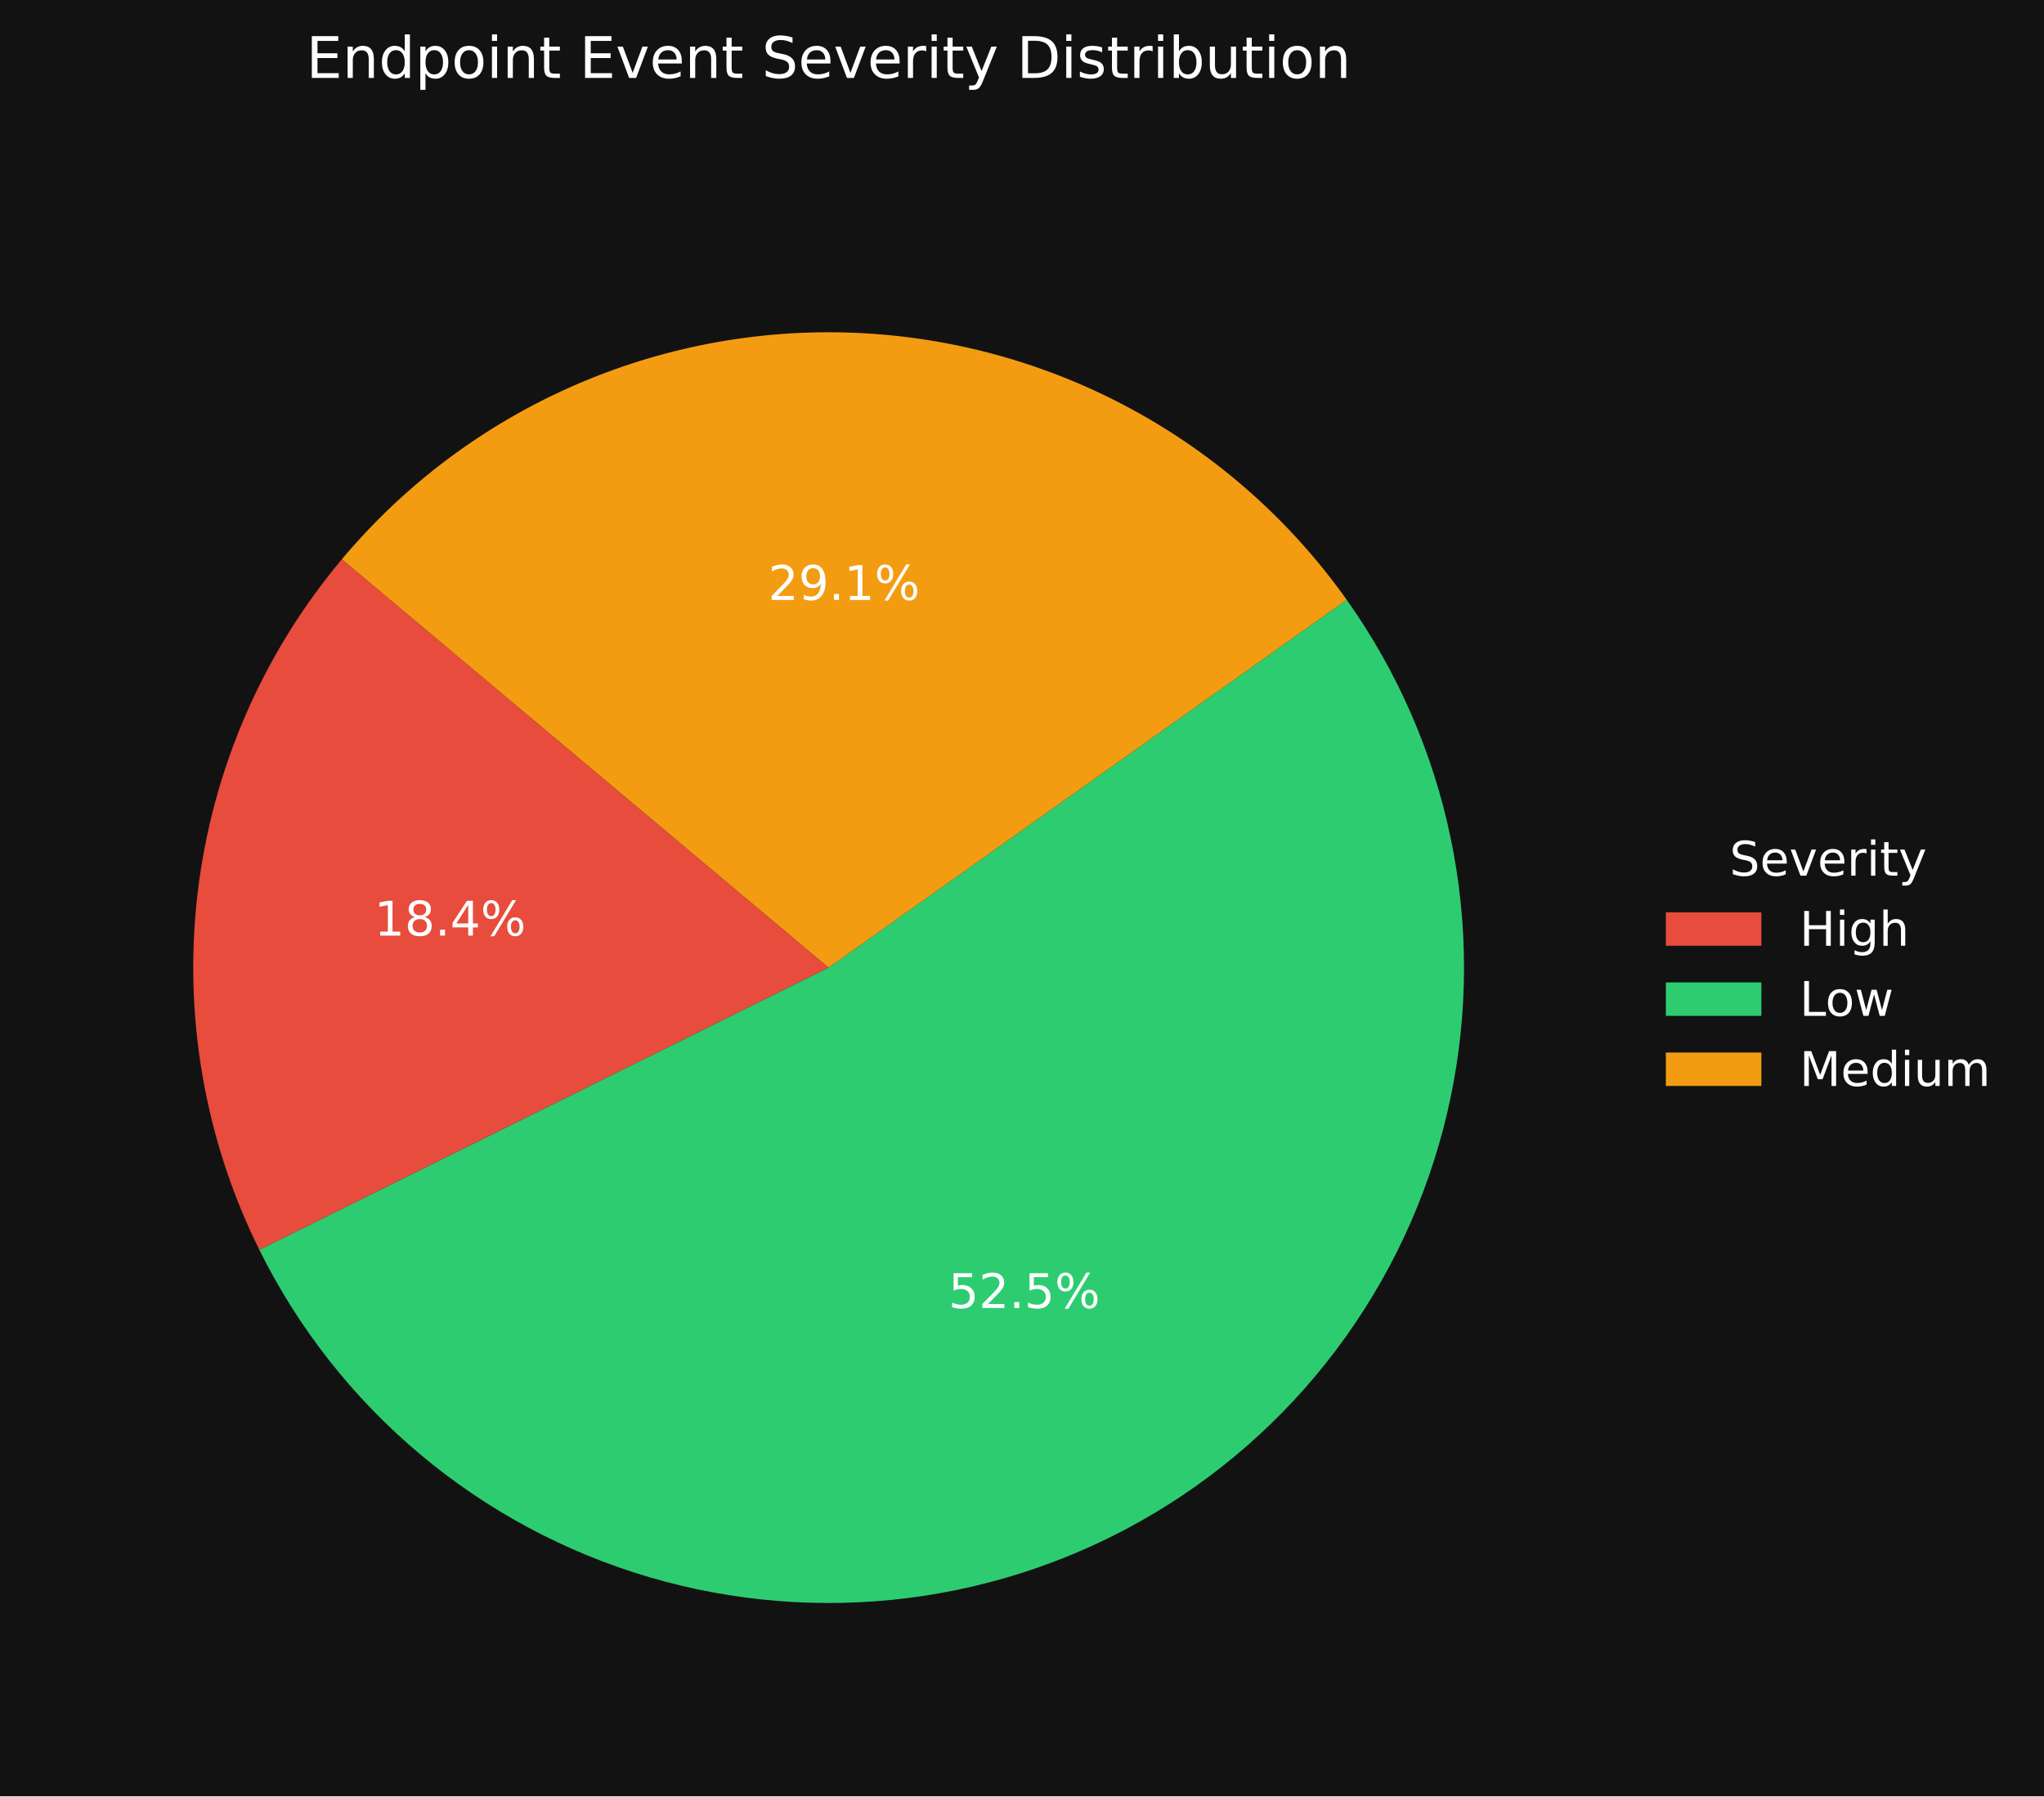
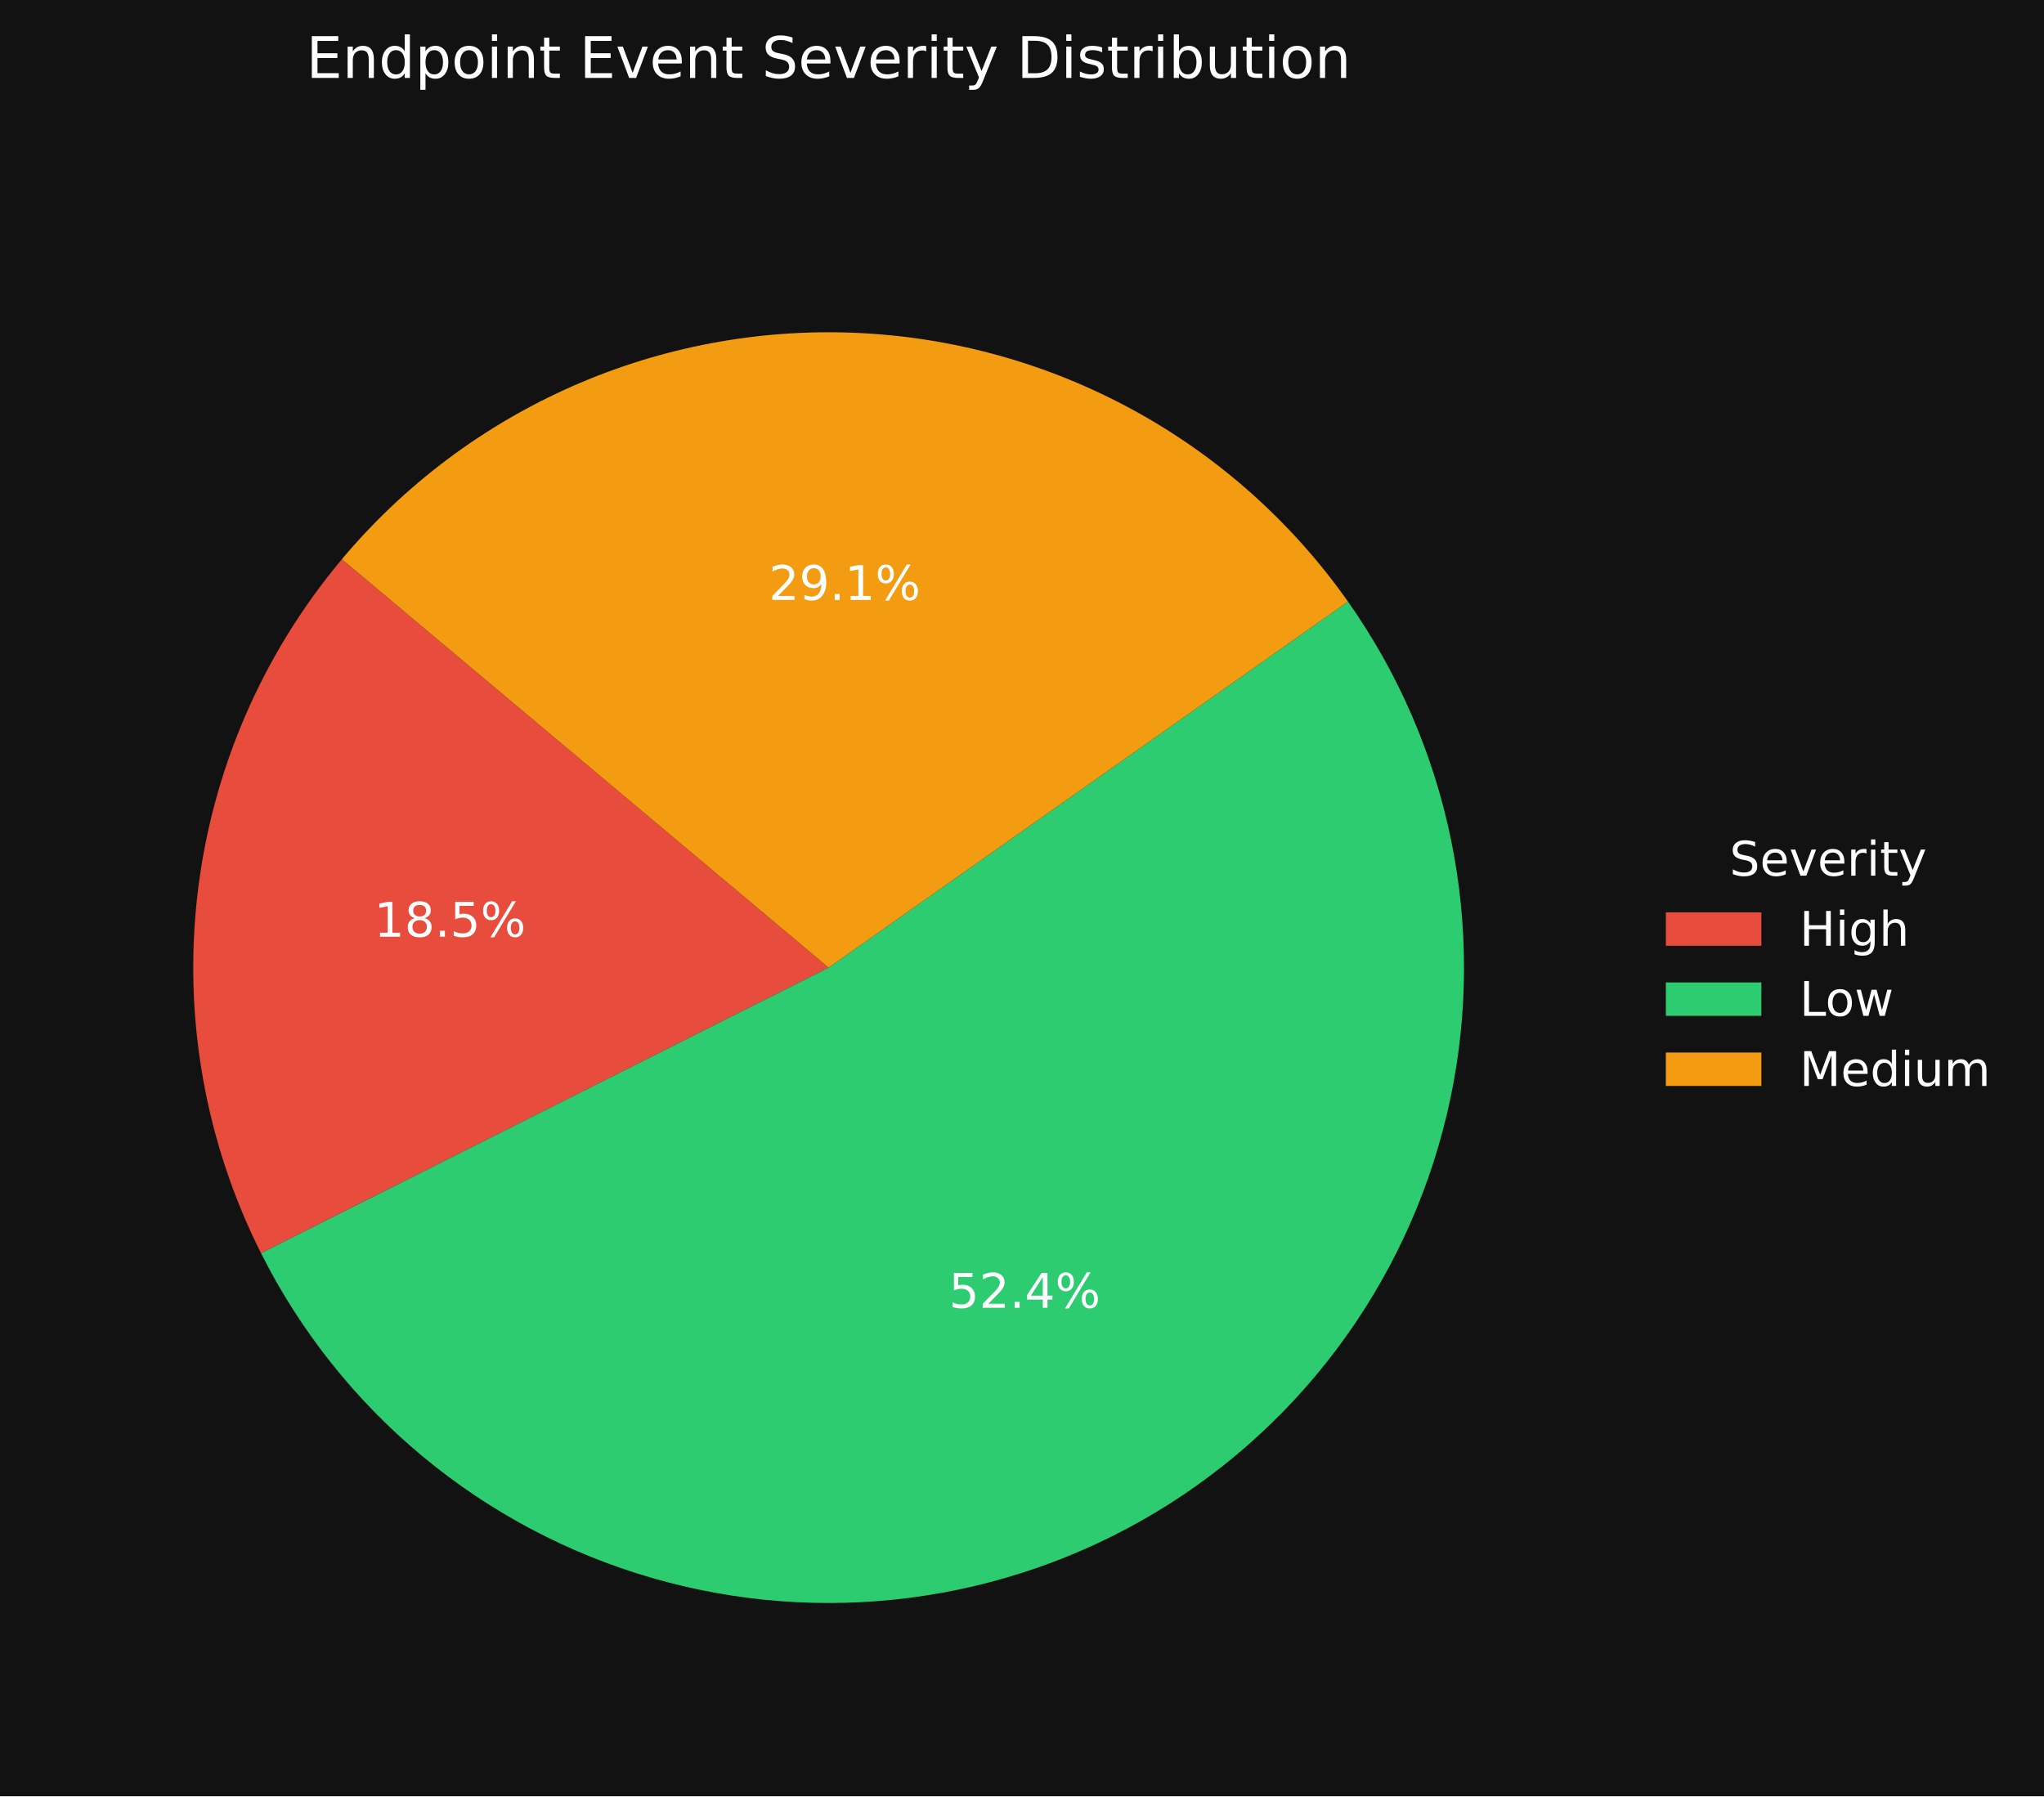
<svg xmlns="http://www.w3.org/2000/svg" xmlns:xlink="http://www.w3.org/1999/xlink" width="428.026pt" height="376.158pt" viewBox="0 0 428.026 376.158" version="1.1">
  <defs>
    <style type="text/css">*{stroke-linejoin: round; stroke-linecap: butt}</style>
  </defs>
  <g id="figure_1">
    <g id="patch_1">
      <path d="M 0 376.158  L 428.026 376.158  L 428.026 -0  L 0 -0  z " style="fill: #121212" />
    </g>
    <g id="axes_1">
      <g id="patch_2">
-         <path d="M 71.593 117.111  C 54.965 136.928 44.472 161.169 41.403 186.855  C 38.335 212.541 42.823 238.572 54.314 261.747  L 173.52 202.638  z " style="fill: #e74c3c" />
+         <path d="M 71.593 117.111  C 54.881 137.028 44.368 161.412 41.358 187.236  C 38.349 213.061 42.973 239.209 54.658 262.435  L 173.52 202.638  z " style="fill: #e74c3c" />
      </g>
      <g id="patch_3">
-         <path d="M 54.314 261.747  C 62.467 278.189 73.935 292.768 87.993 304.565  C 102.052 316.362 118.401 325.123 136.008 330.297  C 153.616 335.471 172.106 336.946 190.312 334.63  C 208.517 332.314 226.048 326.256 241.8 316.839  C 257.552 307.421 271.186 294.845 281.843 279.904  C 292.5 264.963 299.952 247.978 303.728 230.018  C 307.505 212.058 307.525 193.51 303.788 175.542  C 300.051 157.575 292.636 140.573 282.011 125.609  L 173.52 202.638  z " style="fill: #2ecc71" />
+         <path d="M 54.658 262.435  C 62.882 278.783 74.392 293.26 88.465 304.959  C 102.538 316.657 118.875 325.328 136.451 330.426  C 154.027 335.525 172.467 336.943 190.616 334.591  C 208.765 332.24 226.235 326.169 241.932 316.76  C 257.628 307.35 271.216 294.803 281.843 279.904  C 292.47 265.005 299.91 248.073 303.697 230.168  C 307.483 212.264 307.535 193.769 303.85 175.843  C 300.165 157.918 292.82 140.944 282.278 125.985  L 173.52 202.638  z " style="fill: #2ecc71" />
      </g>
      <g id="patch_4">
-         <path d="M 282.011 125.609  C 270.239 109.028 254.821 95.365 236.945 85.672  C 219.069 75.978 199.207 70.511 178.889 69.69  C 158.571 68.87 138.332 72.718 119.733 80.938  C 101.134 89.158 84.664 101.534 71.593 117.111  L 173.52 202.638  z " style="fill: #f39c12" />
+         <path d="M 282.278 125.985  C 270.54 109.332 255.134 95.595 237.249 85.837  C 219.364 76.079 199.475 70.557 179.119 69.7  C 158.764 68.843 138.48 72.672 119.839 80.892  C 101.197 89.111 84.689 101.504 71.593 117.111  L 173.52 202.638  z " style="fill: #f39c12" />
      </g>
      <g id="matplotlib.axis_1" />
      <g id="matplotlib.axis_2" />
      <g id="text_1">
-         <g style="fill: #ffffff" transform="translate(78.36646 195.9276) scale(0.1 -0.1)">
+         <g style="fill: #ffffff" transform="translate(78.33944 196.1565) scale(0.1 -0.1)">
          <defs>
            <path id="DejaVuSans-31" d="M 794 531  L 1825 531  L 1825 4091  L 703 3866  L 703 4441  L 1819 4666  L 2450 4666  L 2450 531  L 3481 531  L 3481 0  L 794 0  L 794 531  z " transform="scale(0.015625)" />
            <path id="DejaVuSans-38" d="M 2034 2216  Q 1584 2216 1326 1975  Q 1069 1734 1069 1313  Q 1069 891 1326 650  Q 1584 409 2034 409  Q 2484 409 2743 651  Q 3003 894 3003 1313  Q 3003 1734 2745 1975  Q 2488 2216 2034 2216  z M 1403 2484  Q 997 2584 770 2862  Q 544 3141 544 3541  Q 544 4100 942 4425  Q 1341 4750 2034 4750  Q 2731 4750 3128 4425  Q 3525 4100 3525 3541  Q 3525 3141 3298 2862  Q 3072 2584 2669 2484  Q 3125 2378 3379 2068  Q 3634 1759 3634 1313  Q 3634 634 3220 271  Q 2806 -91 2034 -91  Q 1263 -91 848 271  Q 434 634 434 1313  Q 434 1759 690 2068  Q 947 2378 1403 2484  z M 1172 3481  Q 1172 3119 1398 2916  Q 1625 2713 2034 2713  Q 2441 2713 2670 2916  Q 2900 3119 2900 3481  Q 2900 3844 2670 4047  Q 2441 4250 2034 4250  Q 1625 4250 1398 4047  Q 1172 3844 1172 3481  z " transform="scale(0.015625)" />
            <path id="DejaVuSans-2e" d="M 684 794  L 1344 794  L 1344 0  L 684 0  L 684 794  z " transform="scale(0.015625)" />
-             <path id="DejaVuSans-34" d="M 2419 4116  L 825 1625  L 2419 1625  L 2419 4116  z M 2253 4666  L 3047 4666  L 3047 1625  L 3713 1625  L 3713 1100  L 3047 1100  L 3047 0  L 2419 0  L 2419 1100  L 313 1100  L 313 1709  L 2253 4666  z " transform="scale(0.015625)" />
+             <path id="DejaVuSans-35" d="M 691 4666  L 3169 4666  L 3169 4134  L 1269 4134  L 1269 2991  Q 1406 3038 1543 3061  Q 1681 3084 1819 3084  Q 2600 3084 3056 2656  Q 3513 2228 3513 1497  Q 3513 744 3044 326  Q 2575 -91 1722 -91  Q 1428 -91 1123 -41  Q 819 9 494 109  L 494 744  Q 775 591 1075 516  Q 1375 441 1709 441  Q 2250 441 2565 725  Q 2881 1009 2881 1497  Q 2881 1984 2565 2268  Q 2250 2553 1709 2553  Q 1456 2553 1204 2497  Q 953 2441 691 2322  L 691 4666  z " transform="scale(0.015625)" />
            <path id="DejaVuSans-25" d="M 4653 2053  Q 4381 2053 4226 1822  Q 4072 1591 4072 1178  Q 4072 772 4226 539  Q 4381 306 4653 306  Q 4919 306 5073 539  Q 5228 772 5228 1178  Q 5228 1588 5073 1820  Q 4919 2053 4653 2053  z M 4653 2450  Q 5147 2450 5437 2106  Q 5728 1763 5728 1178  Q 5728 594 5436 251  Q 5144 -91 4653 -91  Q 4153 -91 3862 251  Q 3572 594 3572 1178  Q 3572 1766 3864 2108  Q 4156 2450 4653 2450  z M 1428 4353  Q 1159 4353 1004 4120  Q 850 3888 850 3481  Q 850 3069 1003 2837  Q 1156 2606 1428 2606  Q 1700 2606 1854 2837  Q 2009 3069 2009 3481  Q 2009 3884 1853 4118  Q 1697 4353 1428 4353  z M 4250 4750  L 4750 4750  L 1831 -91  L 1331 -91  L 4250 4750  z M 1428 4750  Q 1922 4750 2215 4408  Q 2509 4066 2509 3481  Q 2509 2891 2217 2550  Q 1925 2209 1428 2209  Q 931 2209 642 2551  Q 353 2894 353 3481  Q 353 4063 643 4406  Q 934 4750 1428 4750  z " transform="scale(0.015625)" />
          </defs>
          <use xlink:href="#DejaVuSans-31" />
          <use xlink:href="#DejaVuSans-38" transform="translate(63.62305 0)" />
          <use xlink:href="#DejaVuSans-2e" transform="translate(127.2461 0)" />
+           <use xlink:href="#DejaVuSans-35" transform="translate(159.0332 0)" />
+           <use xlink:href="#DejaVuSans-25" transform="translate(222.6562 0)" />
+         </g>
+       </g>
+       <g id="text_2">
+         <g style="fill: #ffffff" transform="translate(198.6835 273.8704) scale(0.1 -0.1)">
+           <defs>
+             <path id="DejaVuSans-32" d="M 1228 531  L 3431 531  L 3431 0  L 469 0  L 469 531  Q 828 903 1448 1529  Q 2069 2156 2228 2338  Q 2531 2678 2651 2914  Q 2772 3150 2772 3378  Q 2772 3750 2511 3984  Q 2250 4219 1831 4219  Q 1534 4219 1204 4116  Q 875 4013 500 3803  L 500 4441  Q 881 4594 1212 4672  Q 1544 4750 1819 4750  Q 2544 4750 2975 4387  Q 3406 4025 3406 3419  Q 3406 3131 3298 2873  Q 3191 2616 2906 2266  Q 2828 2175 2409 1742  Q 1991 1309 1228 531  z " transform="scale(0.015625)" />
+             <path id="DejaVuSans-34" d="M 2419 4116  L 825 1625  L 2419 1625  L 2419 4116  z M 2253 4666  L 3047 4666  L 3047 1625  L 3713 1625  L 3713 1100  L 3047 1100  L 3047 0  L 2419 0  L 2419 1100  L 313 1100  L 313 1709  L 2253 4666  z " transform="scale(0.015625)" />
+           </defs>
+           <use xlink:href="#DejaVuSans-35" />
+           <use xlink:href="#DejaVuSans-32" transform="translate(63.62305 0)" />
+           <use xlink:href="#DejaVuSans-2e" transform="translate(127.2461 0)" />
          <use xlink:href="#DejaVuSans-34" transform="translate(159.0332 0)" />
          <use xlink:href="#DejaVuSans-25" transform="translate(222.6562 0)" />
        </g>
      </g>
-       <g id="text_2">
-         <g style="fill: #ffffff" transform="translate(198.6044 273.9178) scale(0.1 -0.1)">
-           <defs>
-             <path id="DejaVuSans-35" d="M 691 4666  L 3169 4666  L 3169 4134  L 1269 4134  L 1269 2991  Q 1406 3038 1543 3061  Q 1681 3084 1819 3084  Q 2600 3084 3056 2656  Q 3513 2228 3513 1497  Q 3513 744 3044 326  Q 2575 -91 1722 -91  Q 1428 -91 1123 -41  Q 819 9 494 109  L 494 744  Q 775 591 1075 516  Q 1375 441 1709 441  Q 2250 441 2565 725  Q 2881 1009 2881 1497  Q 2881 1984 2565 2268  Q 2250 2553 1709 2553  Q 1456 2553 1204 2497  Q 953 2441 691 2322  L 691 4666  z " transform="scale(0.015625)" />
-             <path id="DejaVuSans-32" d="M 1228 531  L 3431 531  L 3431 0  L 469 0  L 469 531  Q 828 903 1448 1529  Q 2069 2156 2228 2338  Q 2531 2678 2651 2914  Q 2772 3150 2772 3378  Q 2772 3750 2511 3984  Q 2250 4219 1831 4219  Q 1534 4219 1204 4116  Q 875 4013 500 3803  L 500 4441  Q 881 4594 1212 4672  Q 1544 4750 1819 4750  Q 2544 4750 2975 4387  Q 3406 4025 3406 3419  Q 3406 3131 3298 2873  Q 3191 2616 2906 2266  Q 2828 2175 2409 1742  Q 1991 1309 1228 531  z " transform="scale(0.015625)" />
-           </defs>
-           <use xlink:href="#DejaVuSans-35" />
-           <use xlink:href="#DejaVuSans-32" transform="translate(63.62305 0)" />
-           <use xlink:href="#DejaVuSans-2e" transform="translate(127.2461 0)" />
-           <use xlink:href="#DejaVuSans-35" transform="translate(159.0332 0)" />
-           <use xlink:href="#DejaVuSans-25" transform="translate(222.6562 0)" />
-         </g>
-       </g>
      <g id="text_3">
-         <g style="fill: #ffffff" transform="translate(160.8577 125.6289) scale(0.1 -0.1)">
+         <g style="fill: #ffffff" transform="translate(160.9958 125.6346) scale(0.1 -0.1)">
          <defs>
            <path id="DejaVuSans-39" d="M 703 97  L 703 672  Q 941 559 1184 500  Q 1428 441 1663 441  Q 2288 441 2617 861  Q 2947 1281 2994 2138  Q 2813 1869 2534 1725  Q 2256 1581 1919 1581  Q 1219 1581 811 2004  Q 403 2428 403 3163  Q 403 3881 828 4315  Q 1253 4750 1959 4750  Q 2769 4750 3195 4129  Q 3622 3509 3622 2328  Q 3622 1225 3098 567  Q 2575 -91 1691 -91  Q 1453 -91 1209 -44  Q 966 3 703 97  z M 1959 2075  Q 2384 2075 2632 2365  Q 2881 2656 2881 3163  Q 2881 3666 2632 3958  Q 2384 4250 1959 4250  Q 1534 4250 1286 3958  Q 1038 3666 1038 3163  Q 1038 2656 1286 2365  Q 1534 2075 1959 2075  z " transform="scale(0.015625)" />
          </defs>
          <use xlink:href="#DejaVuSans-32" />
          <use xlink:href="#DejaVuSans-39" transform="translate(63.62305 0)" />
          <use xlink:href="#DejaVuSans-2e" transform="translate(127.2461 0)" />
          <use xlink:href="#DejaVuSans-31" transform="translate(159.0332 0)" />
          <use xlink:href="#DejaVuSans-25" transform="translate(222.6562 0)" />
        </g>
      </g>
      <g id="text_4">
        <g style="fill: #ffffff" transform="translate(64.12219 16.31812) scale(0.12 -0.12)">
          <defs>
            <path id="DejaVuSans-45" d="M 628 4666  L 3578 4666  L 3578 4134  L 1259 4134  L 1259 2753  L 3481 2753  L 3481 2222  L 1259 2222  L 1259 531  L 3634 531  L 3634 0  L 628 0  L 628 4666  z " transform="scale(0.015625)" />
            <path id="DejaVuSans-6e" d="M 3513 2113  L 3513 0  L 2938 0  L 2938 2094  Q 2938 2591 2744 2837  Q 2550 3084 2163 3084  Q 1697 3084 1428 2787  Q 1159 2491 1159 1978  L 1159 0  L 581 0  L 581 3500  L 1159 3500  L 1159 2956  Q 1366 3272 1645 3428  Q 1925 3584 2291 3584  Q 2894 3584 3203 3211  Q 3513 2838 3513 2113  z " transform="scale(0.015625)" />
            <path id="DejaVuSans-64" d="M 2906 2969  L 2906 4863  L 3481 4863  L 3481 0  L 2906 0  L 2906 525  Q 2725 213 2448 61  Q 2172 -91 1784 -91  Q 1150 -91 751 415  Q 353 922 353 1747  Q 353 2572 751 3078  Q 1150 3584 1784 3584  Q 2172 3584 2448 3432  Q 2725 3281 2906 2969  z M 947 1747  Q 947 1113 1208 752  Q 1469 391 1925 391  Q 2381 391 2643 752  Q 2906 1113 2906 1747  Q 2906 2381 2643 2742  Q 2381 3103 1925 3103  Q 1469 3103 1208 2742  Q 947 2381 947 1747  z " transform="scale(0.015625)" />
            <path id="DejaVuSans-70" d="M 1159 525  L 1159 -1331  L 581 -1331  L 581 3500  L 1159 3500  L 1159 2969  Q 1341 3281 1617 3432  Q 1894 3584 2278 3584  Q 2916 3584 3314 3078  Q 3713 2572 3713 1747  Q 3713 922 3314 415  Q 2916 -91 2278 -91  Q 1894 -91 1617 61  Q 1341 213 1159 525  z M 3116 1747  Q 3116 2381 2855 2742  Q 2594 3103 2138 3103  Q 1681 3103 1420 2742  Q 1159 2381 1159 1747  Q 1159 1113 1420 752  Q 1681 391 2138 391  Q 2594 391 2855 752  Q 3116 1113 3116 1747  z " transform="scale(0.015625)" />
            <path id="DejaVuSans-6f" d="M 1959 3097  Q 1497 3097 1228 2736  Q 959 2375 959 1747  Q 959 1119 1226 758  Q 1494 397 1959 397  Q 2419 397 2687 759  Q 2956 1122 2956 1747  Q 2956 2369 2687 2733  Q 2419 3097 1959 3097  z M 1959 3584  Q 2709 3584 3137 3096  Q 3566 2609 3566 1747  Q 3566 888 3137 398  Q 2709 -91 1959 -91  Q 1206 -91 779 398  Q 353 888 353 1747  Q 353 2609 779 3096  Q 1206 3584 1959 3584  z " transform="scale(0.015625)" />
            <path id="DejaVuSans-69" d="M 603 3500  L 1178 3500  L 1178 0  L 603 0  L 603 3500  z M 603 4863  L 1178 4863  L 1178 4134  L 603 4134  L 603 4863  z " transform="scale(0.015625)" />
            <path id="DejaVuSans-74" d="M 1172 4494  L 1172 3500  L 2356 3500  L 2356 3053  L 1172 3053  L 1172 1153  Q 1172 725 1289 603  Q 1406 481 1766 481  L 2356 481  L 2356 0  L 1766 0  Q 1100 0 847 248  Q 594 497 594 1153  L 594 3053  L 172 3053  L 172 3500  L 594 3500  L 594 4494  L 1172 4494  z " transform="scale(0.015625)" />
            <path id="DejaVuSans-20" transform="scale(0.015625)" />
            <path id="DejaVuSans-76" d="M 191 3500  L 800 3500  L 1894 563  L 2988 3500  L 3597 3500  L 2284 0  L 1503 0  L 191 3500  z " transform="scale(0.015625)" />
            <path id="DejaVuSans-65" d="M 3597 1894  L 3597 1613  L 953 1613  Q 991 1019 1311 708  Q 1631 397 2203 397  Q 2534 397 2845 478  Q 3156 559 3463 722  L 3463 178  Q 3153 47 2828 -22  Q 2503 -91 2169 -91  Q 1331 -91 842 396  Q 353 884 353 1716  Q 353 2575 817 3079  Q 1281 3584 2069 3584  Q 2775 3584 3186 3129  Q 3597 2675 3597 1894  z M 3022 2063  Q 3016 2534 2758 2815  Q 2500 3097 2075 3097  Q 1594 3097 1305 2825  Q 1016 2553 972 2059  L 3022 2063  z " transform="scale(0.015625)" />
            <path id="DejaVuSans-53" d="M 3425 4513  L 3425 3897  Q 3066 4069 2747 4153  Q 2428 4238 2131 4238  Q 1616 4238 1336 4038  Q 1056 3838 1056 3469  Q 1056 3159 1242 3001  Q 1428 2844 1947 2747  L 2328 2669  Q 3034 2534 3370 2195  Q 3706 1856 3706 1288  Q 3706 609 3251 259  Q 2797 -91 1919 -91  Q 1588 -91 1214 -16  Q 841 59 441 206  L 441 856  Q 825 641 1194 531  Q 1563 422 1919 422  Q 2459 422 2753 634  Q 3047 847 3047 1241  Q 3047 1584 2836 1778  Q 2625 1972 2144 2069  L 1759 2144  Q 1053 2284 737 2584  Q 422 2884 422 3419  Q 422 4038 858 4394  Q 1294 4750 2059 4750  Q 2388 4750 2728 4690  Q 3069 4631 3425 4513  z " transform="scale(0.015625)" />
            <path id="DejaVuSans-72" d="M 2631 2963  Q 2534 3019 2420 3045  Q 2306 3072 2169 3072  Q 1681 3072 1420 2755  Q 1159 2438 1159 1844  L 1159 0  L 581 0  L 581 3500  L 1159 3500  L 1159 2956  Q 1341 3275 1631 3429  Q 1922 3584 2338 3584  Q 2397 3584 2469 3576  Q 2541 3569 2628 3553  L 2631 2963  z " transform="scale(0.015625)" />
            <path id="DejaVuSans-79" d="M 2059 -325  Q 1816 -950 1584 -1140  Q 1353 -1331 966 -1331  L 506 -1331  L 506 -850  L 844 -850  Q 1081 -850 1212 -737  Q 1344 -625 1503 -206  L 1606 56  L 191 3500  L 800 3500  L 1894 763  L 2988 3500  L 3597 3500  L 2059 -325  z " transform="scale(0.015625)" />
            <path id="DejaVuSans-44" d="M 1259 4147  L 1259 519  L 2022 519  Q 2988 519 3436 956  Q 3884 1394 3884 2338  Q 3884 3275 3436 3711  Q 2988 4147 2022 4147  L 1259 4147  z M 628 4666  L 1925 4666  Q 3281 4666 3915 4102  Q 4550 3538 4550 2338  Q 4550 1131 3912 565  Q 3275 0 1925 0  L 628 0  L 628 4666  z " transform="scale(0.015625)" />
            <path id="DejaVuSans-73" d="M 2834 3397  L 2834 2853  Q 2591 2978 2328 3040  Q 2066 3103 1784 3103  Q 1356 3103 1142 2972  Q 928 2841 928 2578  Q 928 2378 1081 2264  Q 1234 2150 1697 2047  L 1894 2003  Q 2506 1872 2764 1633  Q 3022 1394 3022 966  Q 3022 478 2636 193  Q 2250 -91 1575 -91  Q 1294 -91 989 -36  Q 684 19 347 128  L 347 722  Q 666 556 975 473  Q 1284 391 1588 391  Q 1994 391 2212 530  Q 2431 669 2431 922  Q 2431 1156 2273 1281  Q 2116 1406 1581 1522  L 1381 1569  Q 847 1681 609 1914  Q 372 2147 372 2553  Q 372 3047 722 3315  Q 1072 3584 1716 3584  Q 2034 3584 2315 3537  Q 2597 3491 2834 3397  z " transform="scale(0.015625)" />
            <path id="DejaVuSans-62" d="M 3116 1747  Q 3116 2381 2855 2742  Q 2594 3103 2138 3103  Q 1681 3103 1420 2742  Q 1159 2381 1159 1747  Q 1159 1113 1420 752  Q 1681 391 2138 391  Q 2594 391 2855 752  Q 3116 1113 3116 1747  z M 1159 2969  Q 1341 3281 1617 3432  Q 1894 3584 2278 3584  Q 2916 3584 3314 3078  Q 3713 2572 3713 1747  Q 3713 922 3314 415  Q 2916 -91 2278 -91  Q 1894 -91 1617 61  Q 1341 213 1159 525  L 1159 0  L 581 0  L 581 4863  L 1159 4863  L 1159 2969  z " transform="scale(0.015625)" />
            <path id="DejaVuSans-75" d="M 544 1381  L 544 3500  L 1119 3500  L 1119 1403  Q 1119 906 1312 657  Q 1506 409 1894 409  Q 2359 409 2629 706  Q 2900 1003 2900 1516  L 2900 3500  L 3475 3500  L 3475 0  L 2900 0  L 2900 538  Q 2691 219 2414 64  Q 2138 -91 1772 -91  Q 1169 -91 856 284  Q 544 659 544 1381  z M 1991 3584  L 1991 3584  z " transform="scale(0.015625)" />
          </defs>
          <use xlink:href="#DejaVuSans-45" />
          <use xlink:href="#DejaVuSans-6e" transform="translate(63.18359 0)" />
          <use xlink:href="#DejaVuSans-64" transform="translate(126.5625 0)" />
          <use xlink:href="#DejaVuSans-70" transform="translate(190.0391 0)" />
          <use xlink:href="#DejaVuSans-6f" transform="translate(253.5156 0)" />
          <use xlink:href="#DejaVuSans-69" transform="translate(314.6973 0)" />
          <use xlink:href="#DejaVuSans-6e" transform="translate(342.4805 0)" />
          <use xlink:href="#DejaVuSans-74" transform="translate(405.8594 0)" />
          <use xlink:href="#DejaVuSans-20" transform="translate(445.0684 0)" />
          <use xlink:href="#DejaVuSans-45" transform="translate(476.8555 0)" />
          <use xlink:href="#DejaVuSans-76" transform="translate(540.0391 0)" />
          <use xlink:href="#DejaVuSans-65" transform="translate(599.2188 0)" />
          <use xlink:href="#DejaVuSans-6e" transform="translate(660.7422 0)" />
          <use xlink:href="#DejaVuSans-74" transform="translate(724.1211 0)" />
          <use xlink:href="#DejaVuSans-20" transform="translate(763.3301 0)" />
          <use xlink:href="#DejaVuSans-53" transform="translate(795.1172 0)" />
          <use xlink:href="#DejaVuSans-65" transform="translate(858.5938 0)" />
          <use xlink:href="#DejaVuSans-76" transform="translate(920.1172 0)" />
          <use xlink:href="#DejaVuSans-65" transform="translate(979.2969 0)" />
          <use xlink:href="#DejaVuSans-72" transform="translate(1040.82 0)" />
          <use xlink:href="#DejaVuSans-69" transform="translate(1081.934 0)" />
          <use xlink:href="#DejaVuSans-74" transform="translate(1109.717 0)" />
          <use xlink:href="#DejaVuSans-79" transform="translate(1148.926 0)" />
          <use xlink:href="#DejaVuSans-20" transform="translate(1208.105 0)" />
          <use xlink:href="#DejaVuSans-44" transform="translate(1239.893 0)" />
          <use xlink:href="#DejaVuSans-69" transform="translate(1316.895 0)" />
          <use xlink:href="#DejaVuSans-73" transform="translate(1344.678 0)" />
          <use xlink:href="#DejaVuSans-74" transform="translate(1396.777 0)" />
          <use xlink:href="#DejaVuSans-72" transform="translate(1435.986 0)" />
          <use xlink:href="#DejaVuSans-69" transform="translate(1477.1 0)" />
          <use xlink:href="#DejaVuSans-62" transform="translate(1504.883 0)" />
          <use xlink:href="#DejaVuSans-75" transform="translate(1568.359 0)" />
          <use xlink:href="#DejaVuSans-74" transform="translate(1631.738 0)" />
          <use xlink:href="#DejaVuSans-69" transform="translate(1670.947 0)" />
          <use xlink:href="#DejaVuSans-6f" transform="translate(1698.73 0)" />
          <use xlink:href="#DejaVuSans-6e" transform="translate(1759.912 0)" />
        </g>
      </g>
      <g id="legend_1">
        <g id="text_5">
          <g style="fill: #ffffff" transform="translate(362.1822 183.3803) scale(0.1 -0.1)">
            <use xlink:href="#DejaVuSans-53" />
            <use xlink:href="#DejaVuSans-65" transform="translate(63.47656 0)" />
            <use xlink:href="#DejaVuSans-76" transform="translate(125 0)" />
            <use xlink:href="#DejaVuSans-65" transform="translate(184.1797 0)" />
            <use xlink:href="#DejaVuSans-72" transform="translate(245.7031 0)" />
            <use xlink:href="#DejaVuSans-69" transform="translate(286.8164 0)" />
            <use xlink:href="#DejaVuSans-74" transform="translate(314.5996 0)" />
            <use xlink:href="#DejaVuSans-79" transform="translate(353.8086 0)" />
          </g>
        </g>
        <g id="patch_5">
          <path d="M 348.84 198.058  L 368.84 198.058  L 368.84 191.058  L 348.84 191.058  z " style="fill: #e74c3c" />
        </g>
        <g id="text_6">
          <g style="fill: #ffffff" transform="translate(376.84 198.0584) scale(0.1 -0.1)">
            <defs>
              <path id="DejaVuSans-48" d="M 628 4666  L 1259 4666  L 1259 2753  L 3553 2753  L 3553 4666  L 4184 4666  L 4184 0  L 3553 0  L 3553 2222  L 1259 2222  L 1259 0  L 628 0  L 628 4666  z " transform="scale(0.015625)" />
              <path id="DejaVuSans-67" d="M 2906 1791  Q 2906 2416 2648 2759  Q 2391 3103 1925 3103  Q 1463 3103 1205 2759  Q 947 2416 947 1791  Q 947 1169 1205 825  Q 1463 481 1925 481  Q 2391 481 2648 825  Q 2906 1169 2906 1791  z M 3481 434  Q 3481 -459 3084 -895  Q 2688 -1331 1869 -1331  Q 1566 -1331 1297 -1286  Q 1028 -1241 775 -1147  L 775 -588  Q 1028 -725 1275 -790  Q 1522 -856 1778 -856  Q 2344 -856 2625 -561  Q 2906 -266 2906 331  L 2906 616  Q 2728 306 2450 153  Q 2172 0 1784 0  Q 1141 0 747 490  Q 353 981 353 1791  Q 353 2603 747 3093  Q 1141 3584 1784 3584  Q 2172 3584 2450 3431  Q 2728 3278 2906 2969  L 2906 3500  L 3481 3500  L 3481 434  z " transform="scale(0.015625)" />
              <path id="DejaVuSans-68" d="M 3513 2113  L 3513 0  L 2938 0  L 2938 2094  Q 2938 2591 2744 2837  Q 2550 3084 2163 3084  Q 1697 3084 1428 2787  Q 1159 2491 1159 1978  L 1159 0  L 581 0  L 581 4863  L 1159 4863  L 1159 2956  Q 1366 3272 1645 3428  Q 1925 3584 2291 3584  Q 2894 3584 3203 3211  Q 3513 2838 3513 2113  z " transform="scale(0.015625)" />
            </defs>
            <use xlink:href="#DejaVuSans-48" />
            <use xlink:href="#DejaVuSans-69" transform="translate(75.19531 0)" />
            <use xlink:href="#DejaVuSans-67" transform="translate(102.9785 0)" />
            <use xlink:href="#DejaVuSans-68" transform="translate(166.4551 0)" />
          </g>
        </g>
        <g id="patch_6">
          <path d="M 348.84 212.737  L 368.84 212.737  L 368.84 205.737  L 348.84 205.737  z " style="fill: #2ecc71" />
        </g>
        <g id="text_7">
          <g style="fill: #ffffff" transform="translate(376.84 212.7366) scale(0.1 -0.1)">
            <defs>
              <path id="DejaVuSans-4c" d="M 628 4666  L 1259 4666  L 1259 531  L 3531 531  L 3531 0  L 628 0  L 628 4666  z " transform="scale(0.015625)" />
              <path id="DejaVuSans-77" d="M 269 3500  L 844 3500  L 1563 769  L 2278 3500  L 2956 3500  L 3675 769  L 4391 3500  L 4966 3500  L 4050 0  L 3372 0  L 2619 2869  L 1863 0  L 1184 0  L 269 3500  z " transform="scale(0.015625)" />
            </defs>
            <use xlink:href="#DejaVuSans-4c" />
            <use xlink:href="#DejaVuSans-6f" transform="translate(53.96289 0)" />
            <use xlink:href="#DejaVuSans-77" transform="translate(115.1445 0)" />
          </g>
        </g>
        <g id="patch_7">
          <path d="M 348.84 227.415  L 368.84 227.415  L 368.84 220.415  L 348.84 220.415  z " style="fill: #f39c12" />
        </g>
        <g id="text_8">
          <g style="fill: #ffffff" transform="translate(376.84 227.4147) scale(0.1 -0.1)">
            <defs>
              <path id="DejaVuSans-4d" d="M 628 4666  L 1569 4666  L 2759 1491  L 3956 4666  L 4897 4666  L 4897 0  L 4281 0  L 4281 4097  L 3078 897  L 2444 897  L 1241 4097  L 1241 0  L 628 0  L 628 4666  z " transform="scale(0.015625)" />
              <path id="DejaVuSans-6d" d="M 3328 2828  Q 3544 3216 3844 3400  Q 4144 3584 4550 3584  Q 5097 3584 5394 3201  Q 5691 2819 5691 2113  L 5691 0  L 5113 0  L 5113 2094  Q 5113 2597 4934 2840  Q 4756 3084 4391 3084  Q 3944 3084 3684 2787  Q 3425 2491 3425 1978  L 3425 0  L 2847 0  L 2847 2094  Q 2847 2600 2669 2842  Q 2491 3084 2119 3084  Q 1678 3084 1418 2786  Q 1159 2488 1159 1978  L 1159 0  L 581 0  L 581 3500  L 1159 3500  L 1159 2956  Q 1356 3278 1631 3431  Q 1906 3584 2284 3584  Q 2666 3584 2933 3390  Q 3200 3197 3328 2828  z " transform="scale(0.015625)" />
            </defs>
            <use xlink:href="#DejaVuSans-4d" />
            <use xlink:href="#DejaVuSans-65" transform="translate(86.2793 0)" />
            <use xlink:href="#DejaVuSans-64" transform="translate(147.8027 0)" />
            <use xlink:href="#DejaVuSans-69" transform="translate(211.2793 0)" />
            <use xlink:href="#DejaVuSans-75" transform="translate(239.0625 0)" />
            <use xlink:href="#DejaVuSans-6d" transform="translate(302.4414 0)" />
          </g>
        </g>
      </g>
    </g>
  </g>
</svg>
